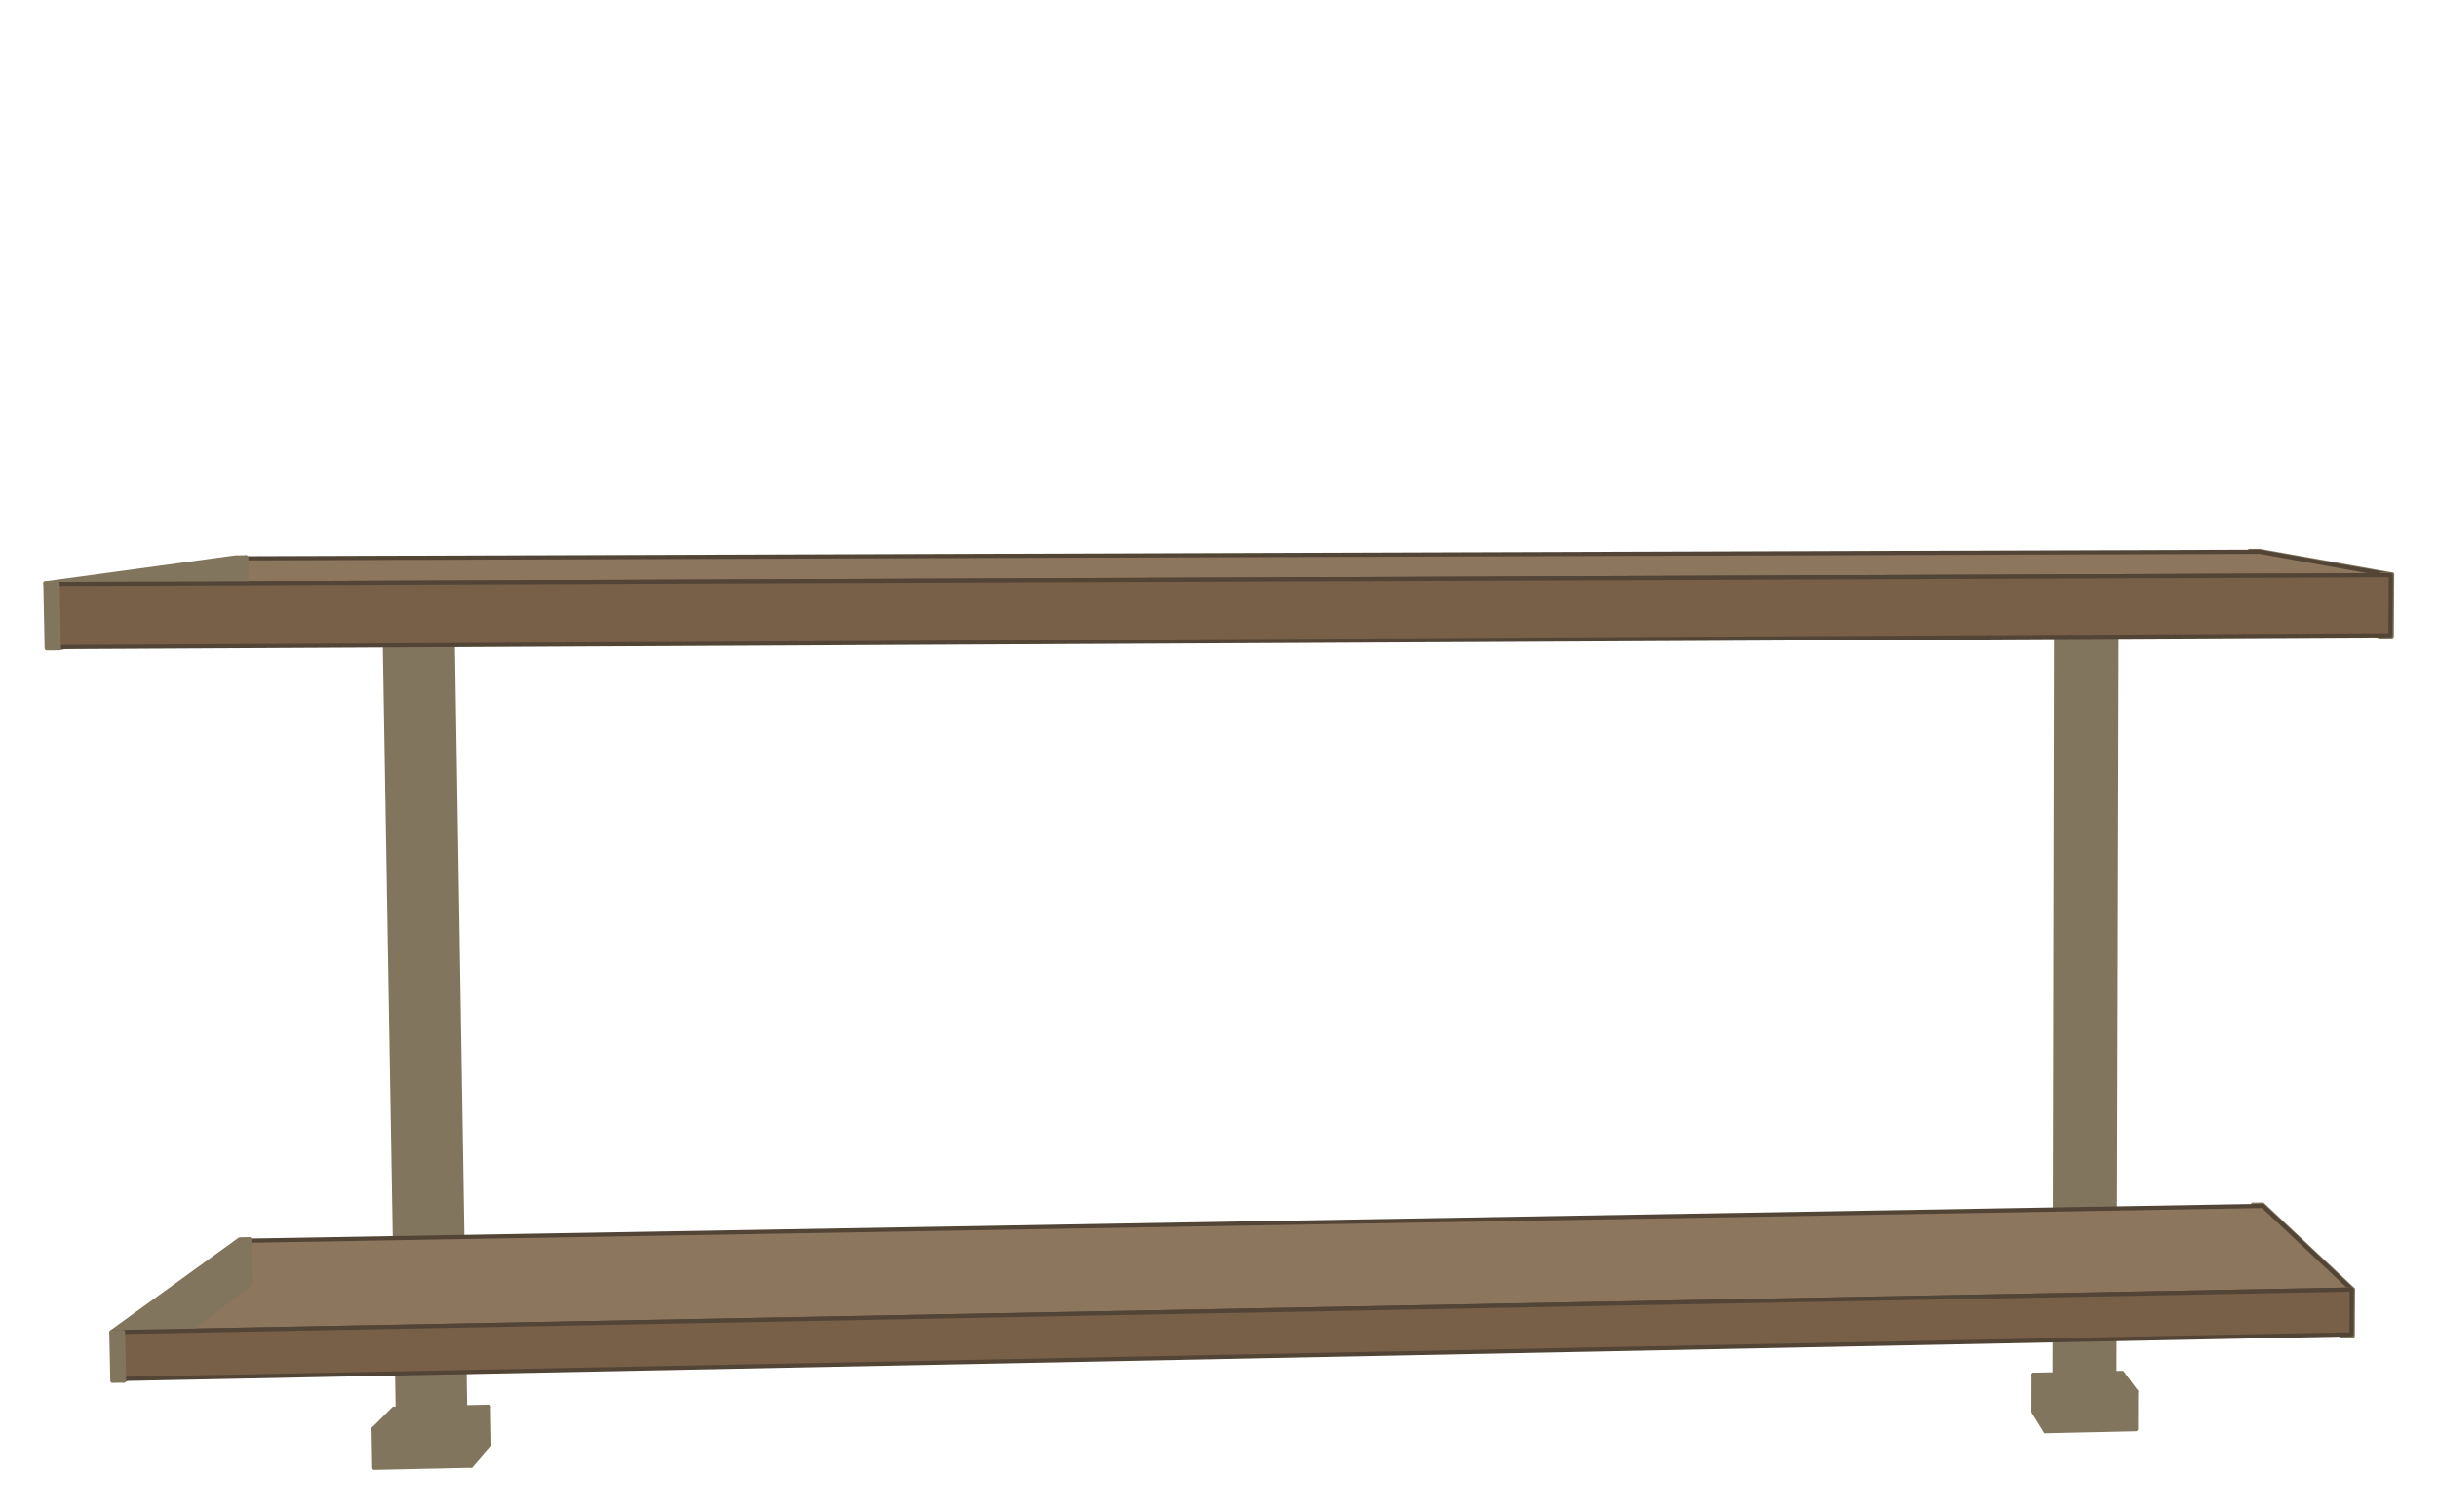
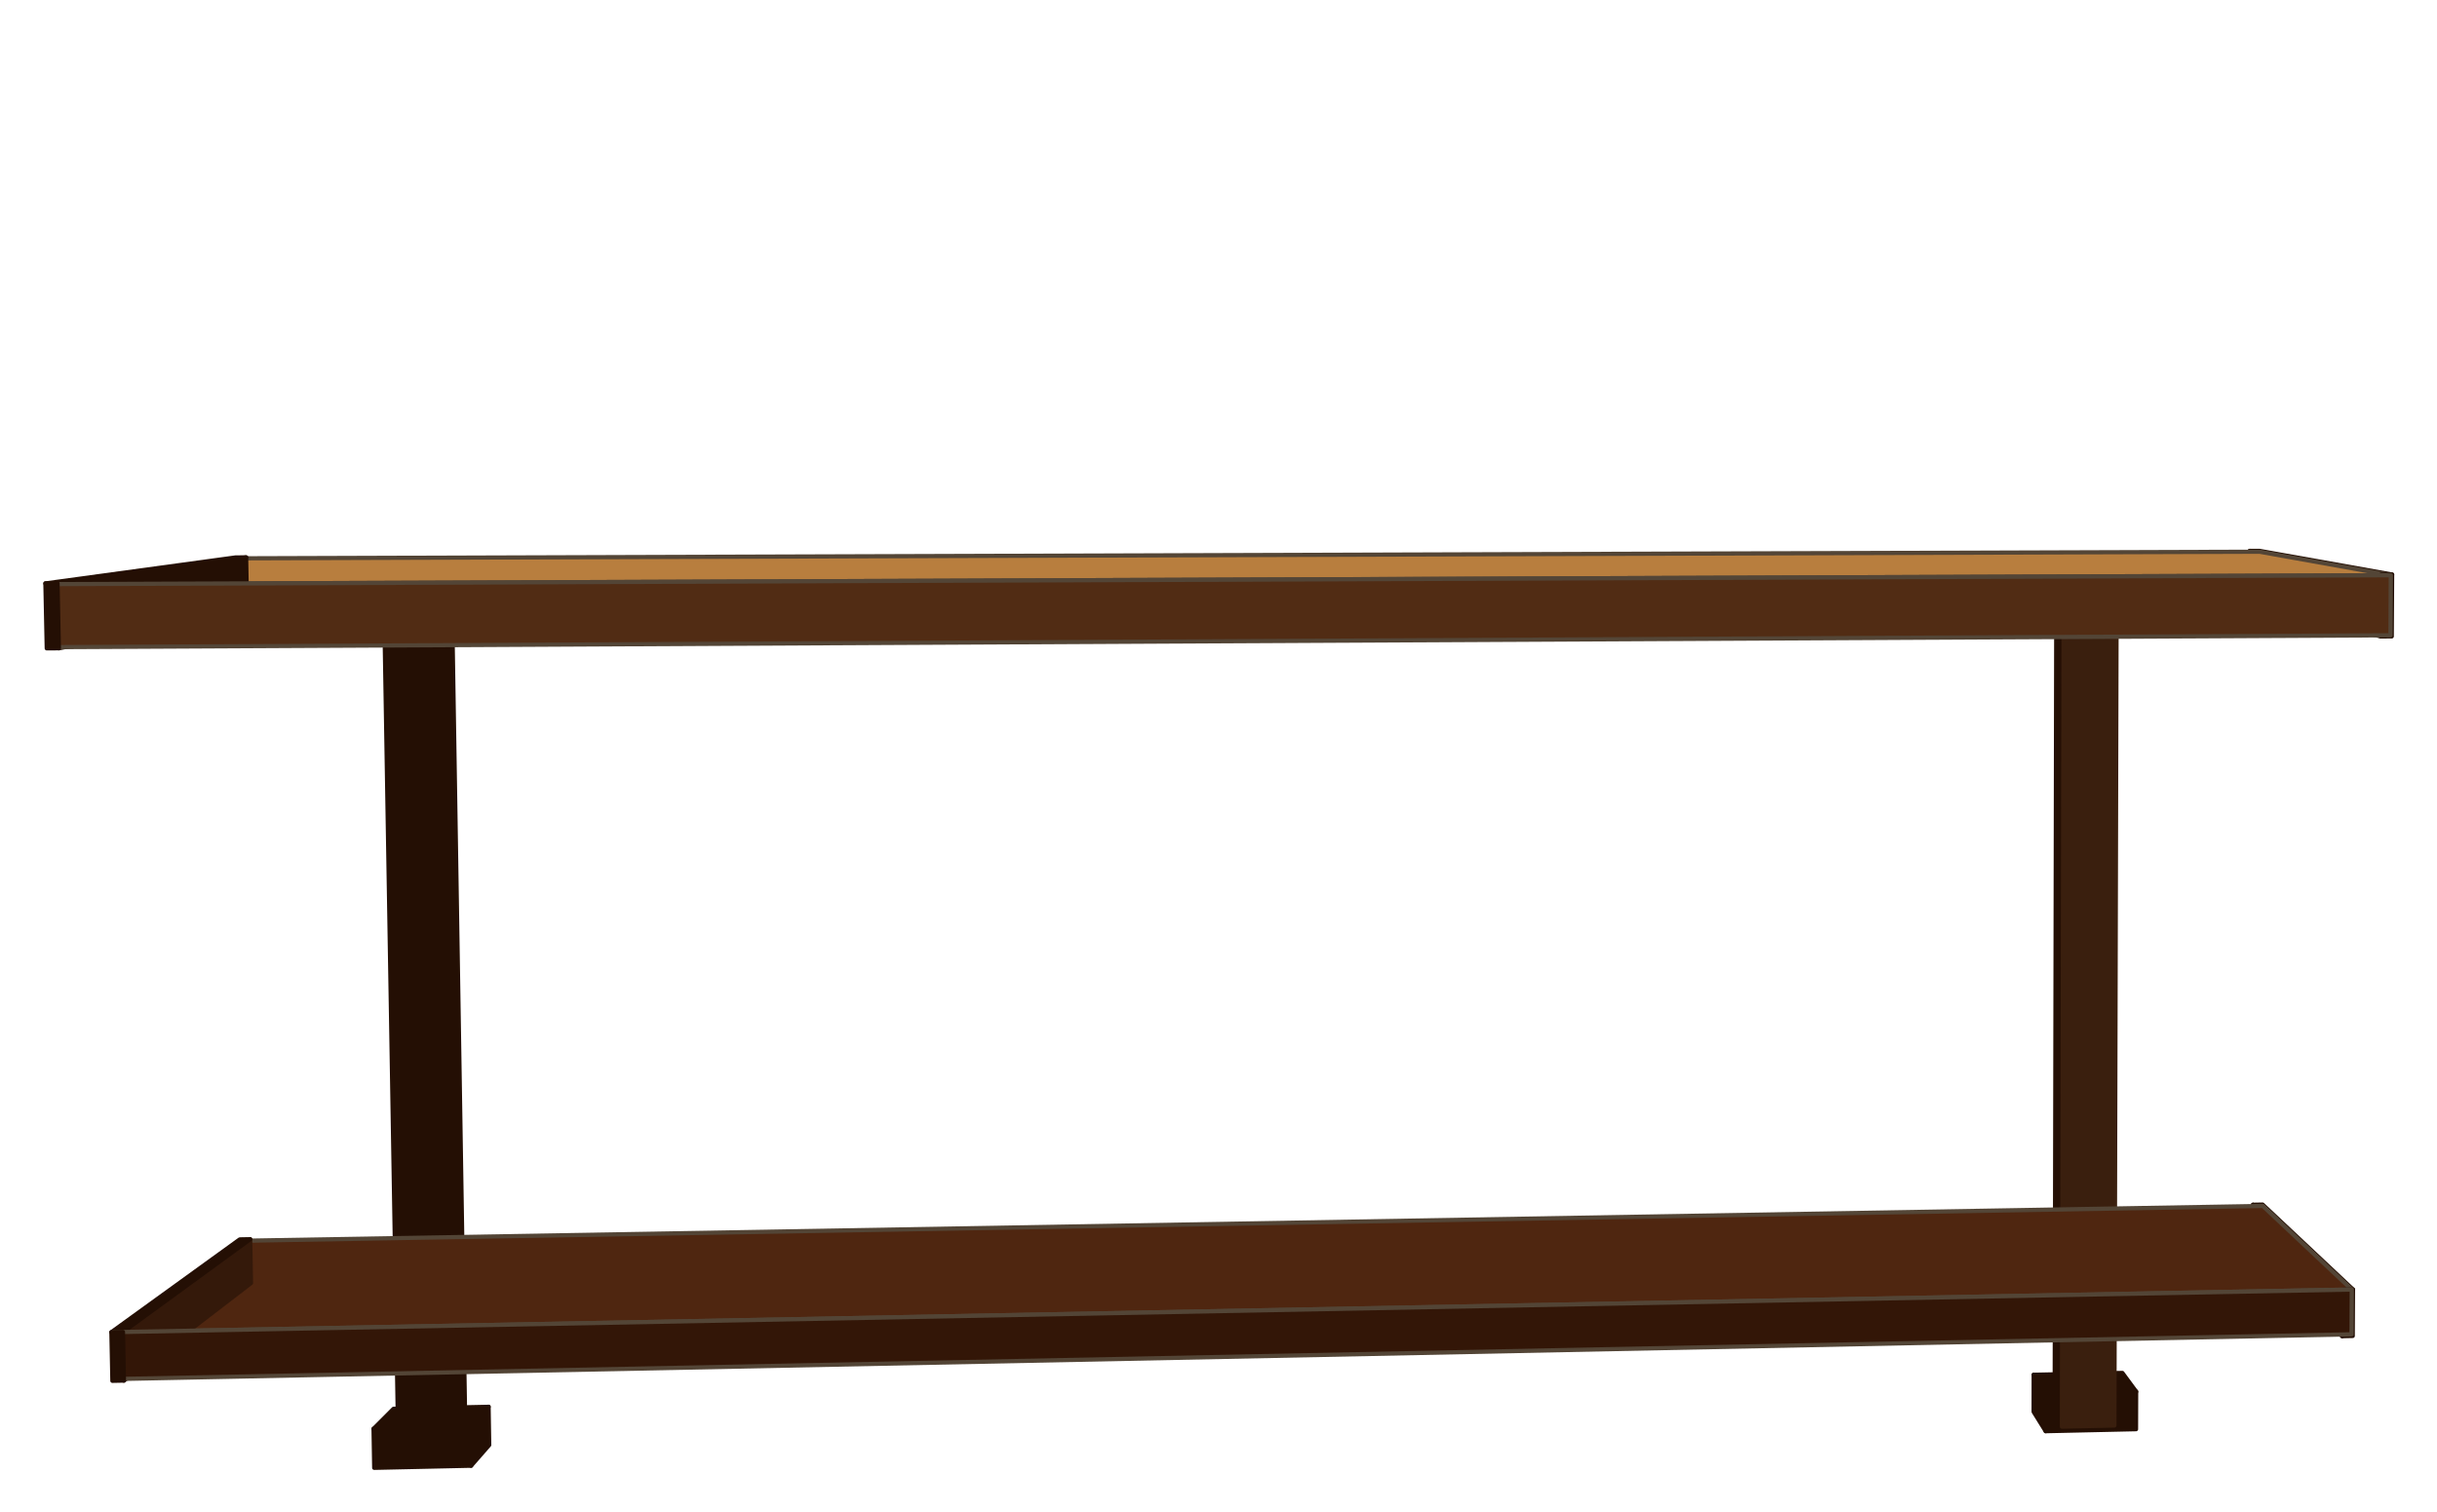
<svg xmlns="http://www.w3.org/2000/svg" viewBox="117 241 782 485" role="img" aria-label="Projects shelf illustration">
  <g data-part="shelf" style="--order:0">
-     <polygon points="769.58,682.12 773.45,688.13 802.46,687.52 798.04,681.53" fill="#82755e" stroke="#82755e" stroke-width="1.35" stroke-linejoin="round" />
-     <polygon points="769.56,693.99 773.43,700.22 773.45,688.13 769.58,682.12" fill="#82755e" stroke="#82755e" stroke-width="1.35" stroke-linejoin="round" />
-     <polygon points="772.35,642.7 775.62,647.08 799.79,646.63 796.14,642.27" fill="#82755e" stroke="#82755e" stroke-width="1.35" stroke-linejoin="round" />
-     <polygon points="772.32,657 775.59,661.6 775.62,647.08 772.35,642.7" fill="#82755e" stroke="#82755e" stroke-width="1.35" stroke-linejoin="round" />
-     <polygon points="776.31,695.14 778.64,698.77 779.2,427.95 776.85,427.29" fill="#82755e" stroke="#82755e" stroke-width="1.35" stroke-linejoin="round" />
-     <polygon points="776.85,427.29 779.2,427.95 796.21,427.88 793.67,427.22" fill="#82755e" stroke="#82755e" stroke-width="1.35" stroke-linejoin="round" />
-     <polygon points="775.59,661.6 799.75,661.13 799.79,646.63 775.62,647.08" fill="#82755e" stroke="#82755e" stroke-width="1.35" stroke-linejoin="round" />
-     <polygon points="773.43,700.22 802.42,699.58 802.46,687.52 773.45,688.13" fill="#82755e" stroke="#82755e" stroke-width="1.35" stroke-linejoin="round" />
-     <polygon points="778.64,698.77 795.48,698.4 796.21,427.88 779.2,427.95" fill="#82755e" stroke="#82755e" stroke-width="1.35" stroke-linejoin="round" />
-     <polygon points="273.98,704.65 273.78,692.4 267.96,698.81 268.17,711.3" fill="#82755e" stroke="#82755e" stroke-width="1.35" stroke-linejoin="round" />
-     <polygon points="243.3,693.03 236.87,699.47 267.96,698.81 273.78,692.4" fill="#82755e" stroke="#82755e" stroke-width="1.35" stroke-linejoin="round" />
-     <polygon points="270.34,666.57 270.11,651.8 265.2,656.48 265.44,671.48" fill="#82755e" stroke="#82755e" stroke-width="1.35" stroke-linejoin="round" />
-     <polygon points="244.63,652.27 239.29,656.95 265.2,656.48 270.11,651.8" fill="#82755e" stroke="#82755e" stroke-width="1.35" stroke-linejoin="round" />
-     <polygon points="839.91,641.07 868.58,669.73 868.66,654.82 839.96,627.57" fill="#82755e" stroke="#82755e" stroke-width="1.35" stroke-linejoin="round" />
-     <polygon points="839.96,627.57 868.66,654.82 872.04,654.76 843.03,627.51" fill="#82755e" stroke="#82755e" stroke-width="1.35" stroke-linejoin="round" />
-     <polygon points="266.42,706.15 261.96,429.28 258.41,429.99 262.96,710.03" fill="#82755e" stroke="#82755e" stroke-width="1.35" stroke-linejoin="round" />
-     <polygon points="243.93,429.35 240.17,430.06 258.41,429.99 261.96,429.28" fill="#82755e" stroke="#82755e" stroke-width="1.35" stroke-linejoin="round" />
-     <polygon points="239.55,671.98 265.44,671.48 265.2,656.48 239.29,656.95" fill="#82755e" stroke="#82755e" stroke-width="1.35" stroke-linejoin="round" />
-     <polygon points="237.08,711.98 268.17,711.3 267.96,698.81 236.87,699.47" fill="#82755e" stroke="#82755e" stroke-width="1.35" stroke-linejoin="round" />
-     <polygon points="244.9,710.43 262.96,710.03 258.41,429.99 240.17,430.06" fill="#82755e" stroke="#82755e" stroke-width="1.35" stroke-linejoin="round" />
-     <polygon points="838.86,434.94 880.96,445.21 881.07,425.37 838.93,417.76" fill="#82755e" stroke="#82755e" stroke-width="1.35" stroke-linejoin="round" />
-     <polygon points="838.93,417.76 881.07,425.37 884.6,425.36 842,417.75" fill="#82755e" stroke="#82755e" stroke-width="1.35" stroke-linejoin="round" />
-     <polygon points="193.77,639.14 153.27,668.45 871.65,654.77 843.12,627.95" fill="#8d765e" stroke="#534536" stroke-width="1.35" stroke-linejoin="round" />
-     <polygon points="192.47,420.15 132.14,428.43 884.18,425.58 842.09,418.03" fill="#8d765e" stroke="#534536" stroke-width="1.35" stroke-linejoin="round" />
-     <polygon points="197.54,652.69 197.28,638.62 156.46,668.38 156.77,683.99" fill="#82755e" stroke="#82755e" stroke-width="1.35" stroke-linejoin="round" />
-     <polygon points="193.95,638.68 152.75,668.46 156.46,668.38 197.28,638.62" fill="#82755e" stroke="#82755e" stroke-width="1.35" stroke-linejoin="round" />
-     <polygon points="868.58,669.73 871.96,669.66 872.04,654.76 868.66,654.82" fill="#82755e" stroke="#82755e" stroke-width="1.35" stroke-linejoin="round" />
-     <polygon points="196.31,437.77 195.98,419.85 135.46,428.18 135.89,449.01" fill="#82755e" stroke="#82755e" stroke-width="1.35" stroke-linejoin="round" />
-     <polygon points="192.64,419.86 131.57,428.2 135.46,428.18 195.98,419.85" fill="#82755e" stroke="#82755e" stroke-width="1.35" stroke-linejoin="round" />
-     <polygon points="153.57,683.5 871.57,669.14 871.65,654.77 153.27,668.45" fill="#786048" stroke="#534536" stroke-width="1.35" stroke-linejoin="round" />
-     <polygon points="880.96,445.21 884.48,445.19 884.6,425.36 881.07,425.37" fill="#82755e" stroke="#82755e" stroke-width="1.35" stroke-linejoin="round" />
-     <polygon points="153.06,684.06 156.77,683.99 156.46,668.38 152.75,668.46" fill="#82755e" stroke="#82755e" stroke-width="1.35" stroke-linejoin="round" />
-     <polygon points="132.55,448.66 884.07,444.85 884.18,425.58 132.14,428.43" fill="#786048" stroke="#534536" stroke-width="1.35" stroke-linejoin="round" />
-     <polygon points="132,449.03 135.89,449.01 135.46,428.18 131.57,428.2" fill="#82755e" stroke="#82755e" stroke-width="1.35" stroke-linejoin="round" />
+     <polygon points="769.58,682.12 773.45,688.13 802.46,687.52 798.04,681.53" fill="#240f04" stroke="#240f04" stroke-width="1.35" stroke-linejoin="round" />
+     <polygon points="769.56,693.99 773.43,700.22 773.45,688.13 769.58,682.12" fill="#240f04" stroke="#240f04" stroke-width="1.35" stroke-linejoin="round" />
+     <polygon points="772.35,642.7 775.62,647.08 799.79,646.63 796.14,642.27" fill="#240f04" stroke="#240f04" stroke-width="1.35" stroke-linejoin="round" />
+     <polygon points="772.32,657 775.59,661.6 775.62,647.08 772.35,642.7" fill="#240f04" stroke="#240f04" stroke-width="1.35" stroke-linejoin="round" />
+     <polygon points="776.31,695.14 778.64,698.77 779.2,427.95 776.85,427.29" fill="#240f04" stroke="#240f04" stroke-width="1.35" stroke-linejoin="round" />
+     <polygon points="776.85,427.29 779.2,427.95 796.21,427.88 793.67,427.22" fill="#240f04" stroke="#240f04" stroke-width="1.35" stroke-linejoin="round" />
+     <polygon points="775.59,661.6 799.75,661.13 799.79,646.63 775.62,647.08" fill="#240f04" stroke="#240f04" stroke-width="1.35" stroke-linejoin="round" />
+     <polygon points="773.43,700.22 802.42,699.58 802.46,687.52 773.45,688.13" fill="#240f04" stroke="#240f04" stroke-width="1.35" stroke-linejoin="round" />
+     <polygon points="778.64,698.77 795.48,698.4 796.21,427.88 779.2,427.95" fill="#3a1f0e" stroke="#3a1f0e" stroke-width="1.35" stroke-linejoin="round" />
+     <polygon points="273.98,704.65 273.78,692.4 267.96,698.81 268.17,711.3" fill="#240f04" stroke="#240f04" stroke-width="1.35" stroke-linejoin="round" />
+     <polygon points="243.3,693.03 236.87,699.47 267.96,698.81 273.78,692.4" fill="#240f04" stroke="#240f04" stroke-width="1.35" stroke-linejoin="round" />
+     <polygon points="270.34,666.57 270.11,651.8 265.2,656.48 265.44,671.48" fill="#240f04" stroke="#240f04" stroke-width="1.35" stroke-linejoin="round" />
+     <polygon points="244.63,652.27 239.29,656.95 265.2,656.48 270.11,651.8" fill="#240f04" stroke="#240f04" stroke-width="1.35" stroke-linejoin="round" />
+     <polygon points="839.91,641.07 868.58,669.73 868.66,654.82 839.96,627.57" fill="#240f04" stroke="#240f04" stroke-width="1.35" stroke-linejoin="round" />
+     <polygon points="839.96,627.57 868.66,654.82 872.04,654.76 843.03,627.51" fill="#240f04" stroke="#240f04" stroke-width="1.35" stroke-linejoin="round" />
+     <polygon points="266.42,706.15 261.96,429.28 258.41,429.99 262.96,710.03" fill="#240f04" stroke="#240f04" stroke-width="1.35" stroke-linejoin="round" />
+     <polygon points="243.93,429.35 240.17,430.06 258.41,429.99 261.96,429.28" fill="#240f04" stroke="#240f04" stroke-width="1.35" stroke-linejoin="round" />
+     <polygon points="239.55,671.98 265.44,671.48 265.2,656.48 239.29,656.95" fill="#240f04" stroke="#240f04" stroke-width="1.35" stroke-linejoin="round" />
+     <polygon points="237.08,711.98 268.17,711.3 267.96,698.81 236.87,699.47" fill="#240f04" stroke="#240f04" stroke-width="1.35" stroke-linejoin="round" />
+     <polygon points="244.9,710.43 262.96,710.03 258.41,429.99 240.17,430.06" fill="#240f04" stroke="#240f04" stroke-width="1.35" stroke-linejoin="round" />
+     <polygon points="838.86,434.94 880.96,445.21 881.07,425.37 838.93,417.76" fill="#240f04" stroke="#240f04" stroke-width="1.35" stroke-linejoin="round" />
+     <polygon points="838.93,417.76 881.07,425.37 884.6,425.36 842,417.75" fill="#240f04" stroke="#240f04" stroke-width="1.35" stroke-linejoin="round" />
+     <polygon points="193.77,639.14 153.27,668.45 871.65,654.77 843.12,627.95" fill="#4f2610" stroke="#534536" stroke-width="1.35" stroke-linejoin="round" />
+     <polygon points="192.47,420.15 132.14,428.43 884.18,425.58 842.09,418.03" fill="#b87e3e" stroke="#534536" stroke-width="1.35" stroke-linejoin="round" />
+     <polygon points="197.54,652.69 197.28,638.62 156.46,668.38 156.77,683.99" fill="#34190a" stroke="#34190a" stroke-width="1.35" stroke-linejoin="round" />
+     <polygon points="193.95,638.68 152.75,668.46 156.46,668.38 197.28,638.62" fill="#240f04" stroke="#240f04" stroke-width="1.35" stroke-linejoin="round" />
+     <polygon points="868.58,669.73 871.96,669.66 872.04,654.76 868.66,654.82" fill="#240f04" stroke="#240f04" stroke-width="1.35" stroke-linejoin="round" />
+     <polygon points="196.31,437.77 195.98,419.85 135.46,428.18 135.89,449.01" fill="#240f04" stroke="#240f04" stroke-width="1.35" stroke-linejoin="round" />
+     <polygon points="192.64,419.86 131.57,428.2 135.46,428.18 195.98,419.85" fill="#240f04" stroke="#240f04" stroke-width="1.35" stroke-linejoin="round" />
+     <polygon points="153.57,683.5 871.57,669.14 871.65,654.77 153.27,668.45" fill="#331607" stroke="#534536" stroke-width="1.35" stroke-linejoin="round" />
+     <polygon points="880.96,445.21 884.48,445.19 884.6,425.36 881.07,425.37" fill="#240f04" stroke="#240f04" stroke-width="1.35" stroke-linejoin="round" />
+     <polygon points="153.06,684.06 156.77,683.99 156.46,668.38 152.75,668.46" fill="#240f04" stroke="#240f04" stroke-width="1.35" stroke-linejoin="round" />
+     <polygon points="132.55,448.66 884.07,444.85 884.18,425.58 132.14,428.43" fill="#512c14" stroke="#534536" stroke-width="1.35" stroke-linejoin="round" />
+     <polygon points="132,449.03 135.89,449.01 135.46,428.18 131.57,428.2" fill="#240f04" stroke="#240f04" stroke-width="1.35" stroke-linejoin="round" />
  </g>
</svg>
